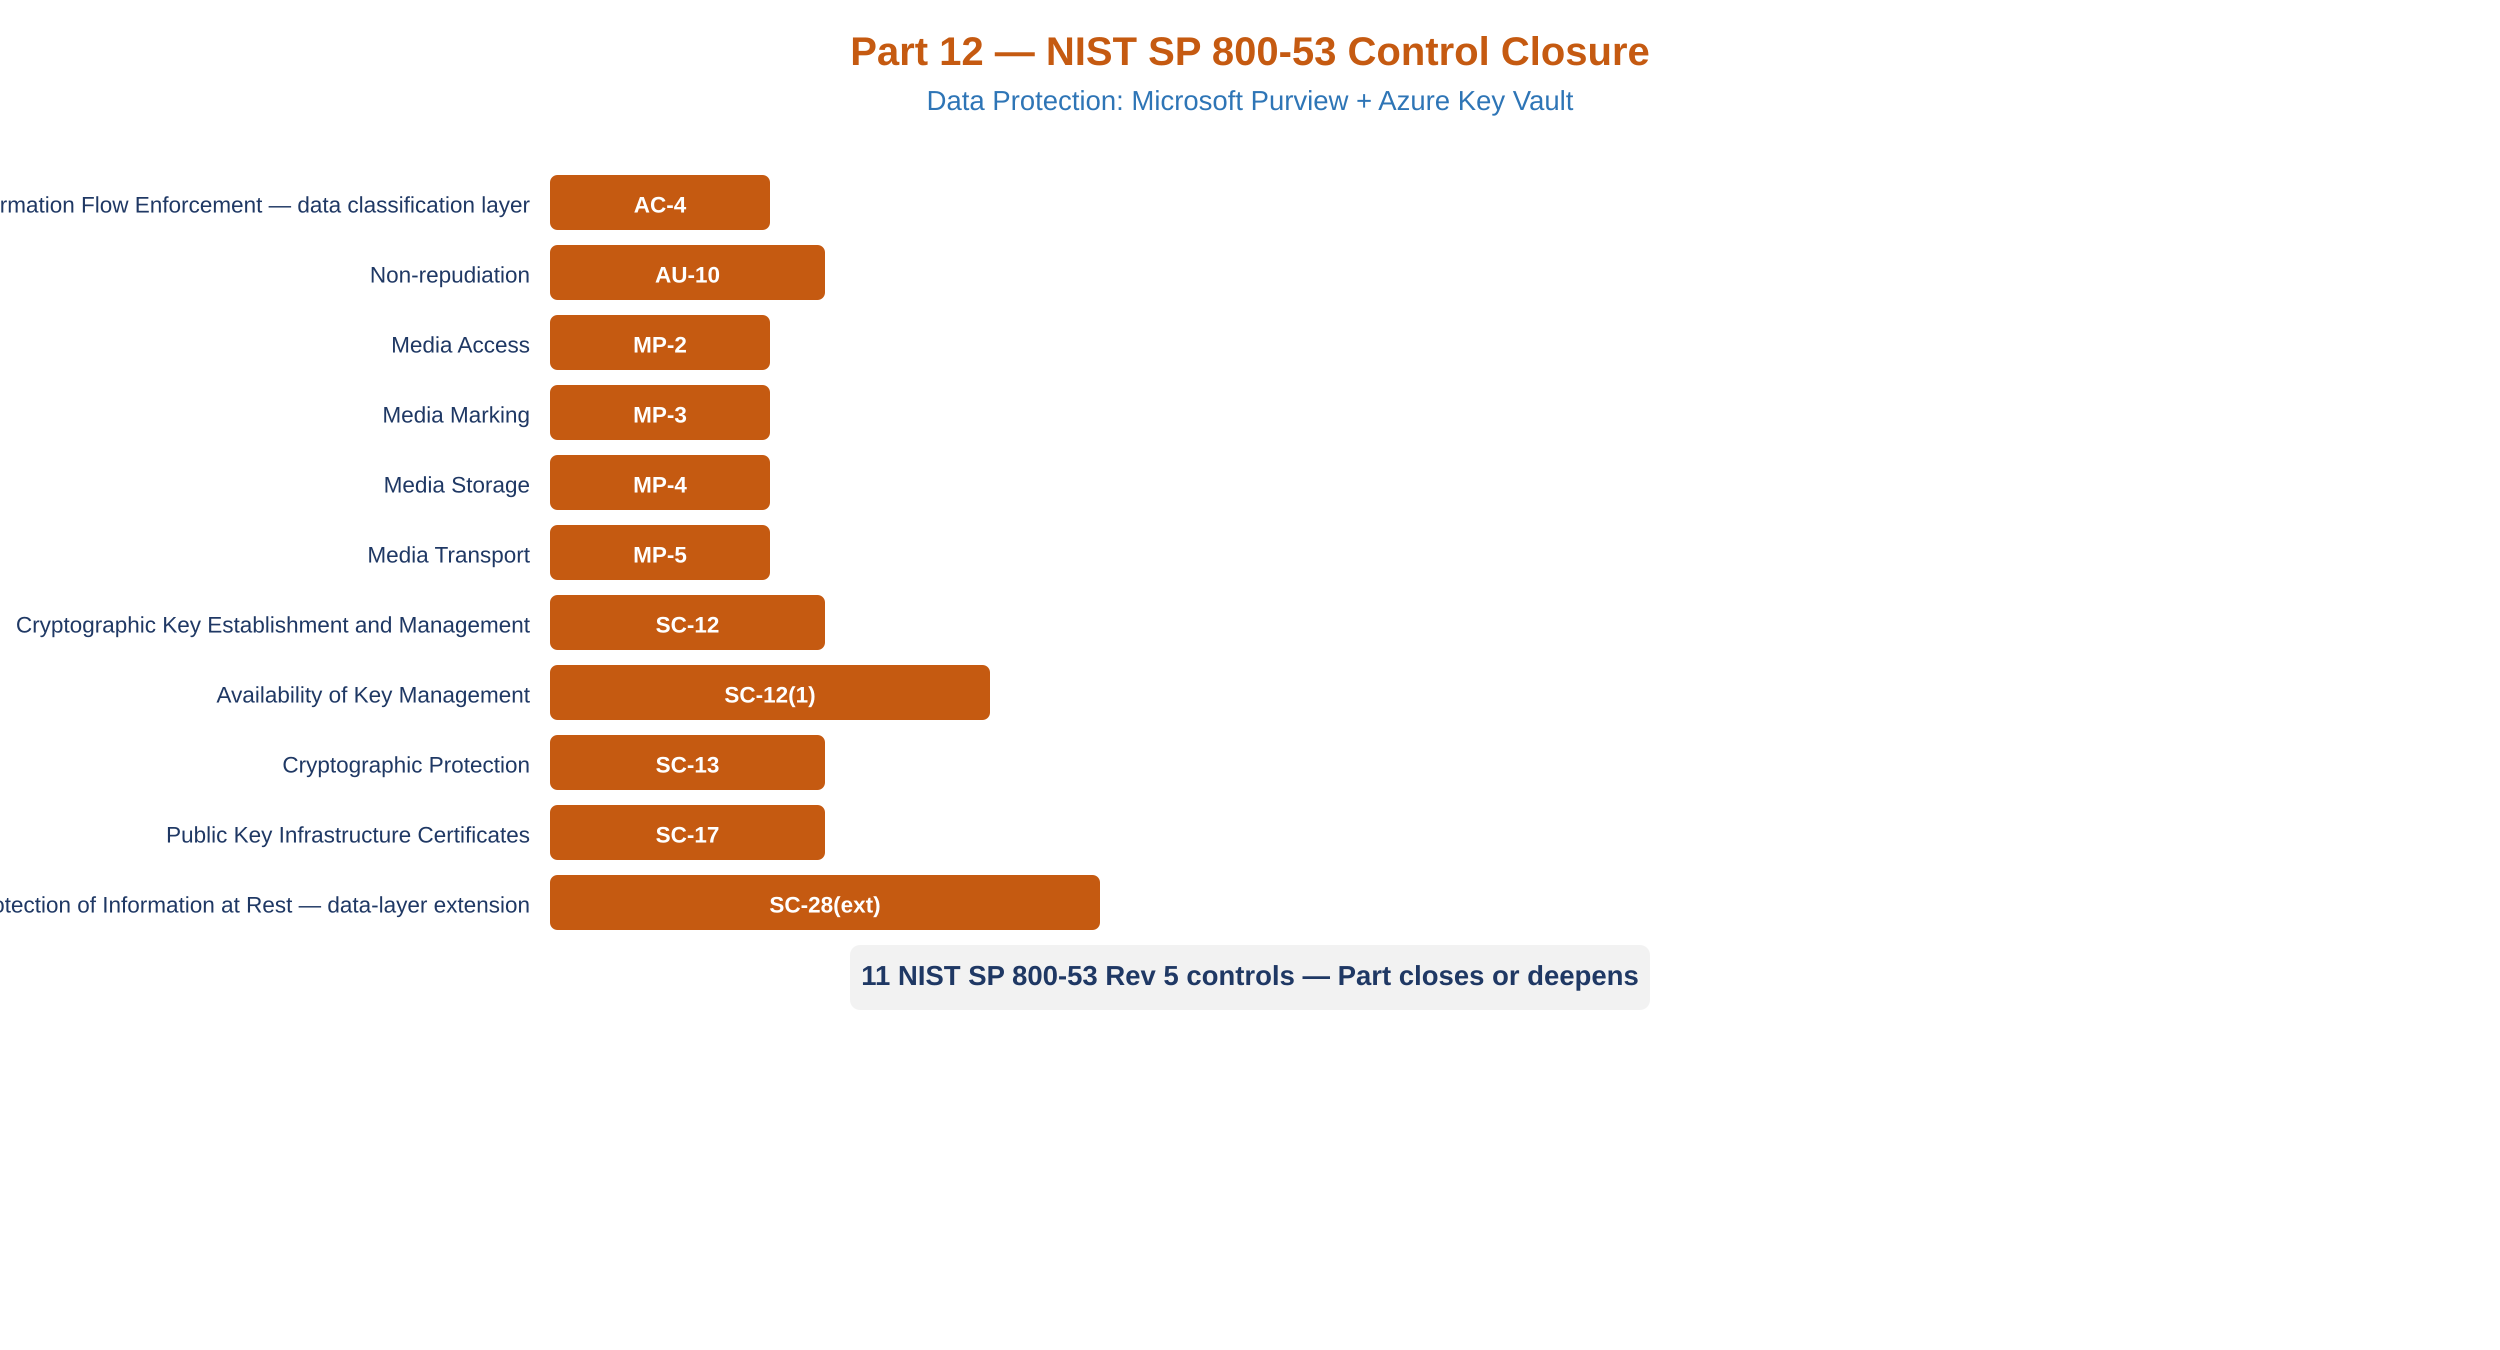
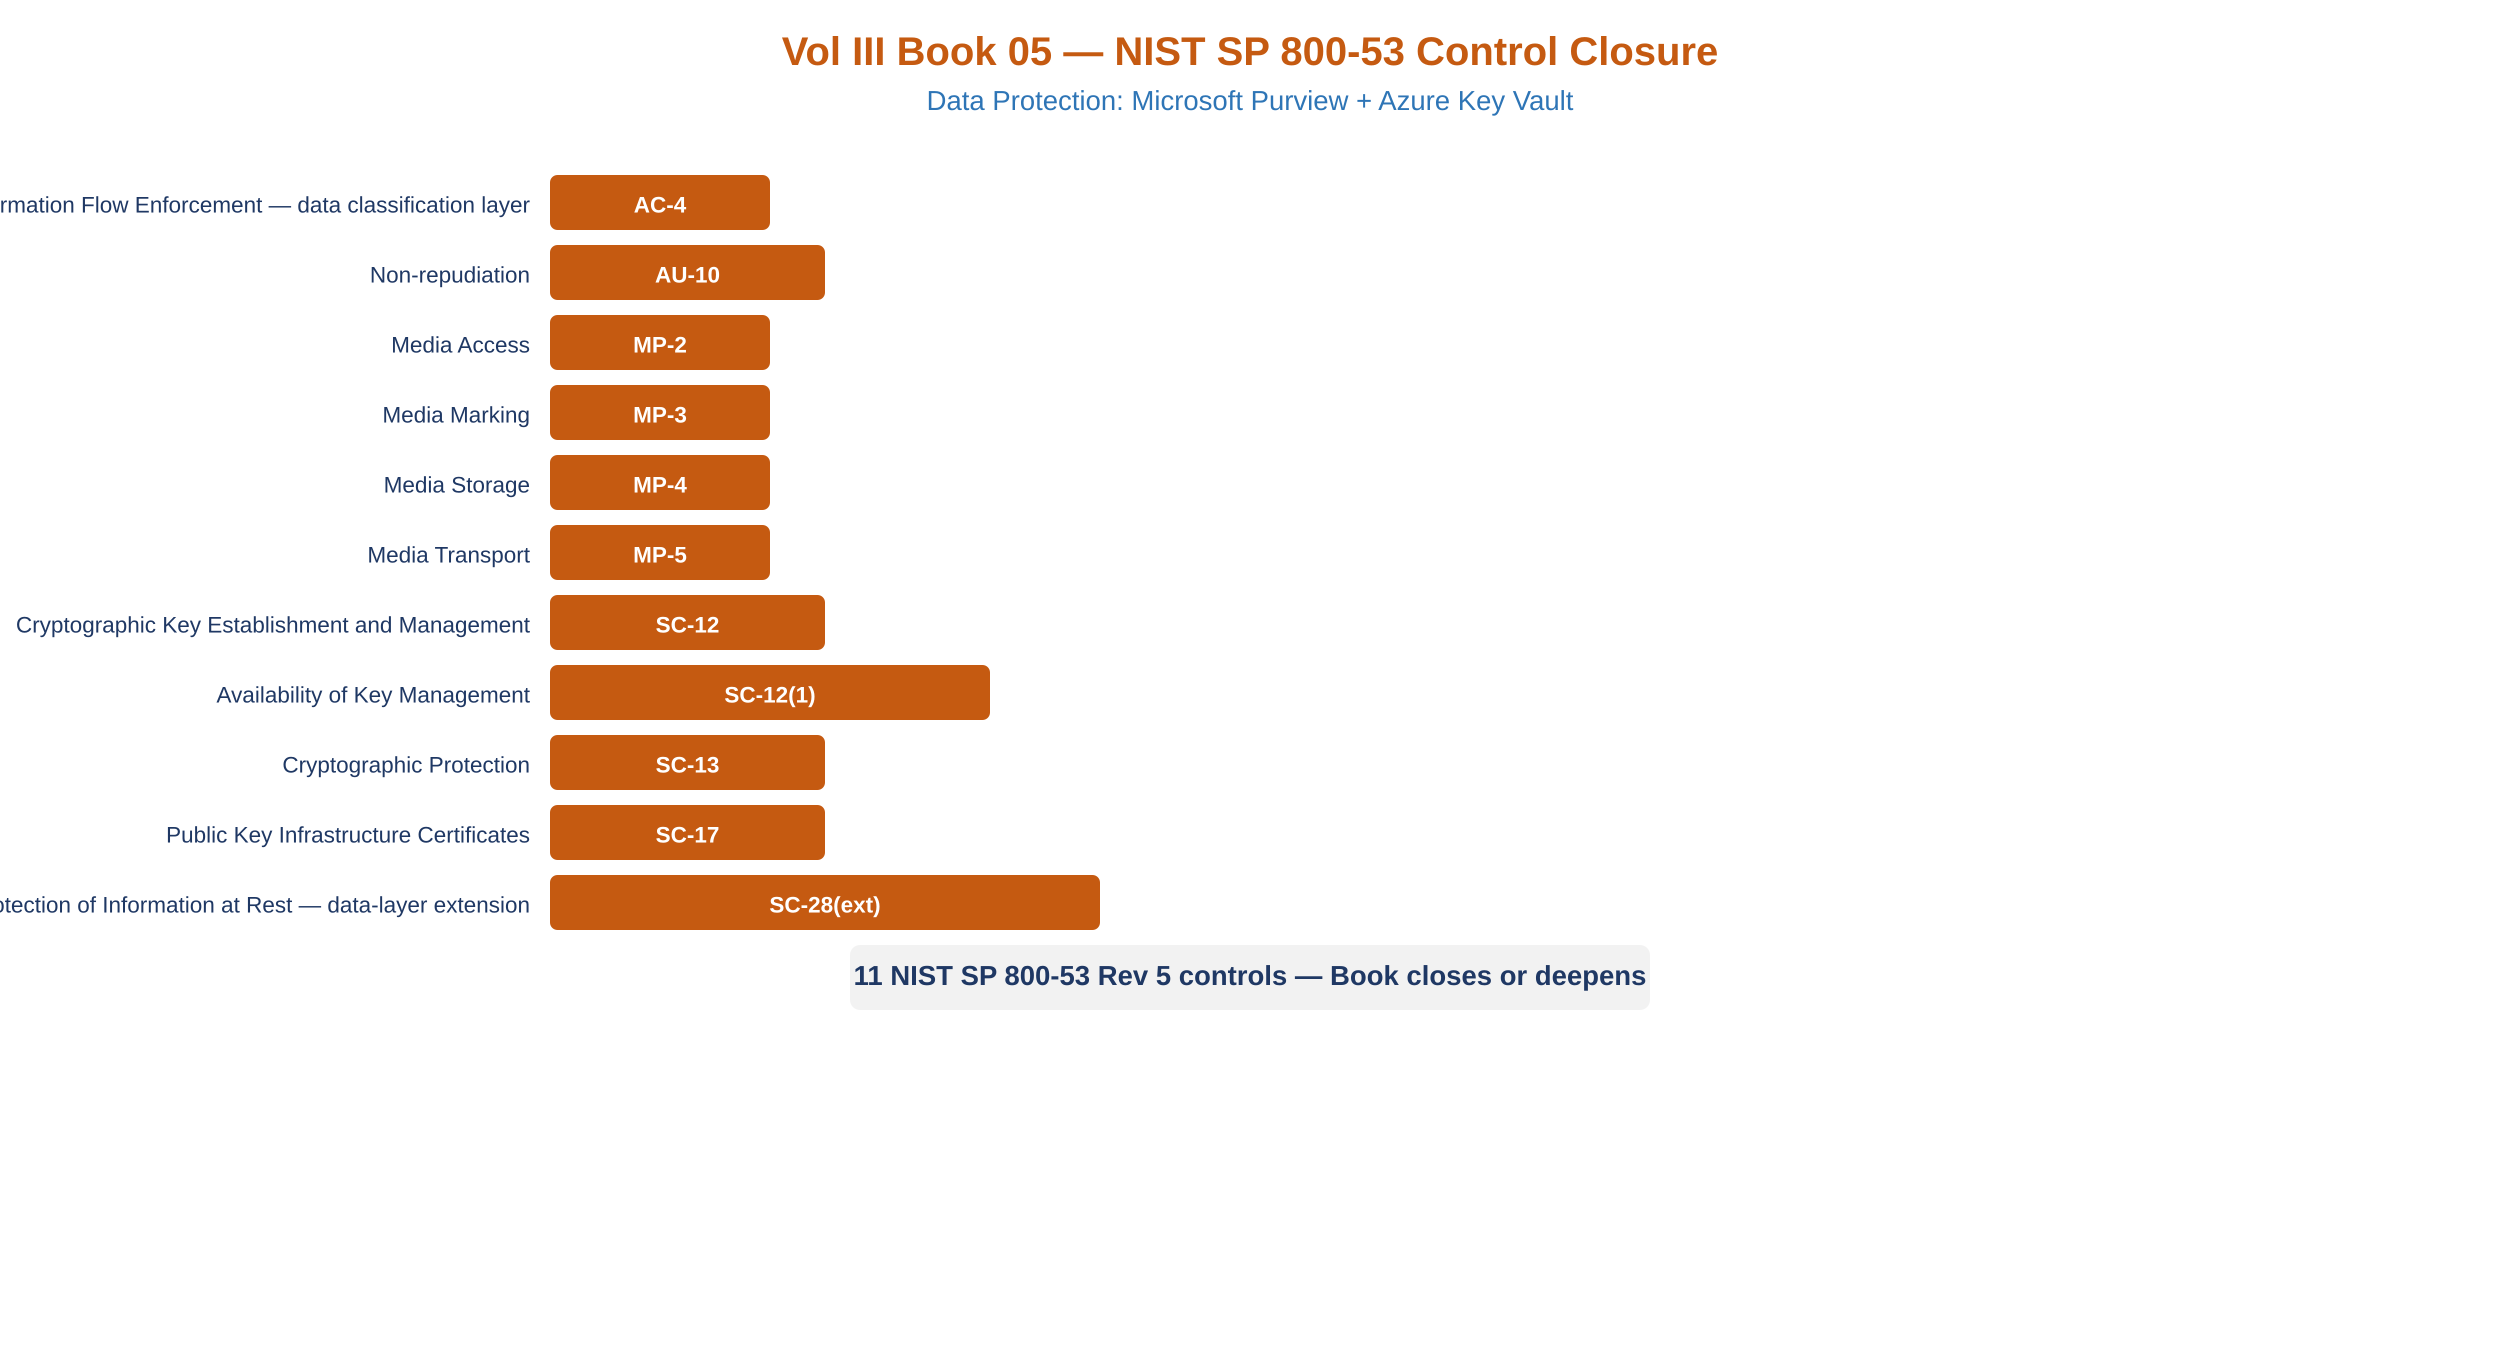
<svg xmlns="http://www.w3.org/2000/svg" viewBox="0 0 1000 540" style="font-family:Arial,sans-serif;background:#FFFFFF;">
  <rect width="1000" height="540" fill="#FFFFFF" />
  <defs>
    <marker id="arw" markerWidth="8" markerHeight="8" refX="6" refY="3" orient="auto">
      <path d="M0,0 L0,6 L8,3 z" fill="#999" />
    </marker>
    <marker id="arww" markerWidth="8" markerHeight="8" refX="6" refY="3" orient="auto">
      <path d="M0,0 L0,6 L8,3 z" fill="#fff" />
    </marker>
  </defs>
-   <text x="500" y="26" text-anchor="middle" font-size="16" font-weight="bold" font-style="normal" fill="#C55A11">Part 12 — NIST SP 800-53 Control Closure</text>
+   <text x="500" y="26" text-anchor="middle" font-size="16" font-weight="bold" font-style="normal" fill="#C55A11">Vol III Book 05 — NIST SP 800-53 Control Closure</text>
  <text x="500" y="44" text-anchor="middle" font-size="11" font-weight="normal" font-style="normal" fill="#2E75B6">Data Protection: Microsoft Purview + Azure Key Vault</text>
  <rect x="220" y="70" width="88" height="22" rx="3" fill="#C55A11" />
  <text x="264" y="85" text-anchor="middle" font-size="9" font-weight="bold" font-style="normal" fill="#FFFFFF">AC-4</text>
  <text x="212" y="85" text-anchor="end" font-size="9" font-weight="normal" font-style="normal" fill="#1F3864">Information Flow Enforcement — data classification layer</text>
  <rect x="220" y="98" width="110" height="22" rx="3" fill="#C55A11" />
  <text x="275" y="113" text-anchor="middle" font-size="9" font-weight="bold" font-style="normal" fill="#FFFFFF">AU-10</text>
  <text x="212" y="113" text-anchor="end" font-size="9" font-weight="normal" font-style="normal" fill="#1F3864">Non-repudiation</text>
  <rect x="220" y="126" width="88" height="22" rx="3" fill="#C55A11" />
  <text x="264" y="141" text-anchor="middle" font-size="9" font-weight="bold" font-style="normal" fill="#FFFFFF">MP-2</text>
  <text x="212" y="141" text-anchor="end" font-size="9" font-weight="normal" font-style="normal" fill="#1F3864">Media Access</text>
  <rect x="220" y="154" width="88" height="22" rx="3" fill="#C55A11" />
  <text x="264" y="169" text-anchor="middle" font-size="9" font-weight="bold" font-style="normal" fill="#FFFFFF">MP-3</text>
  <text x="212" y="169" text-anchor="end" font-size="9" font-weight="normal" font-style="normal" fill="#1F3864">Media Marking</text>
  <rect x="220" y="182" width="88" height="22" rx="3" fill="#C55A11" />
  <text x="264" y="197" text-anchor="middle" font-size="9" font-weight="bold" font-style="normal" fill="#FFFFFF">MP-4</text>
  <text x="212" y="197" text-anchor="end" font-size="9" font-weight="normal" font-style="normal" fill="#1F3864">Media Storage</text>
  <rect x="220" y="210" width="88" height="22" rx="3" fill="#C55A11" />
  <text x="264" y="225" text-anchor="middle" font-size="9" font-weight="bold" font-style="normal" fill="#FFFFFF">MP-5</text>
  <text x="212" y="225" text-anchor="end" font-size="9" font-weight="normal" font-style="normal" fill="#1F3864">Media Transport</text>
  <rect x="220" y="238" width="110" height="22" rx="3" fill="#C55A11" />
  <text x="275" y="253" text-anchor="middle" font-size="9" font-weight="bold" font-style="normal" fill="#FFFFFF">SC-12</text>
  <text x="212" y="253" text-anchor="end" font-size="9" font-weight="normal" font-style="normal" fill="#1F3864">Cryptographic Key Establishment and Management</text>
  <rect x="220" y="266" width="176" height="22" rx="3" fill="#C55A11" />
  <text x="308" y="281" text-anchor="middle" font-size="9" font-weight="bold" font-style="normal" fill="#FFFFFF">SC-12(1)</text>
  <text x="212" y="281" text-anchor="end" font-size="9" font-weight="normal" font-style="normal" fill="#1F3864">Availability of Key Management</text>
  <rect x="220" y="294" width="110" height="22" rx="3" fill="#C55A11" />
  <text x="275" y="309" text-anchor="middle" font-size="9" font-weight="bold" font-style="normal" fill="#FFFFFF">SC-13</text>
  <text x="212" y="309" text-anchor="end" font-size="9" font-weight="normal" font-style="normal" fill="#1F3864">Cryptographic Protection</text>
  <rect x="220" y="322" width="110" height="22" rx="3" fill="#C55A11" />
  <text x="275" y="337" text-anchor="middle" font-size="9" font-weight="bold" font-style="normal" fill="#FFFFFF">SC-17</text>
  <text x="212" y="337" text-anchor="end" font-size="9" font-weight="normal" font-style="normal" fill="#1F3864">Public Key Infrastructure Certificates</text>
  <rect x="220" y="350" width="220" height="22" rx="3" fill="#C55A11" />
  <text x="330" y="365" text-anchor="middle" font-size="9" font-weight="bold" font-style="normal" fill="#FFFFFF">SC-28(ext)</text>
  <text x="212" y="365" text-anchor="end" font-size="9" font-weight="normal" font-style="normal" fill="#1F3864">Protection of Information at Rest — data-layer extension</text>
  <rect x="340" y="378" width="320" height="26" rx="4" fill="#F2F2F2" />
-   <text x="500" y="394" text-anchor="middle" font-size="11" font-weight="bold" font-style="normal" fill="#1F3864">11 NIST SP 800-53 Rev 5 controls — Part closes or deepens</text>
+   <text x="500" y="394" text-anchor="middle" font-size="11" font-weight="bold" font-style="normal" fill="#1F3864">11 NIST SP 800-53 Rev 5 controls — Book closes or deepens</text>
</svg>
